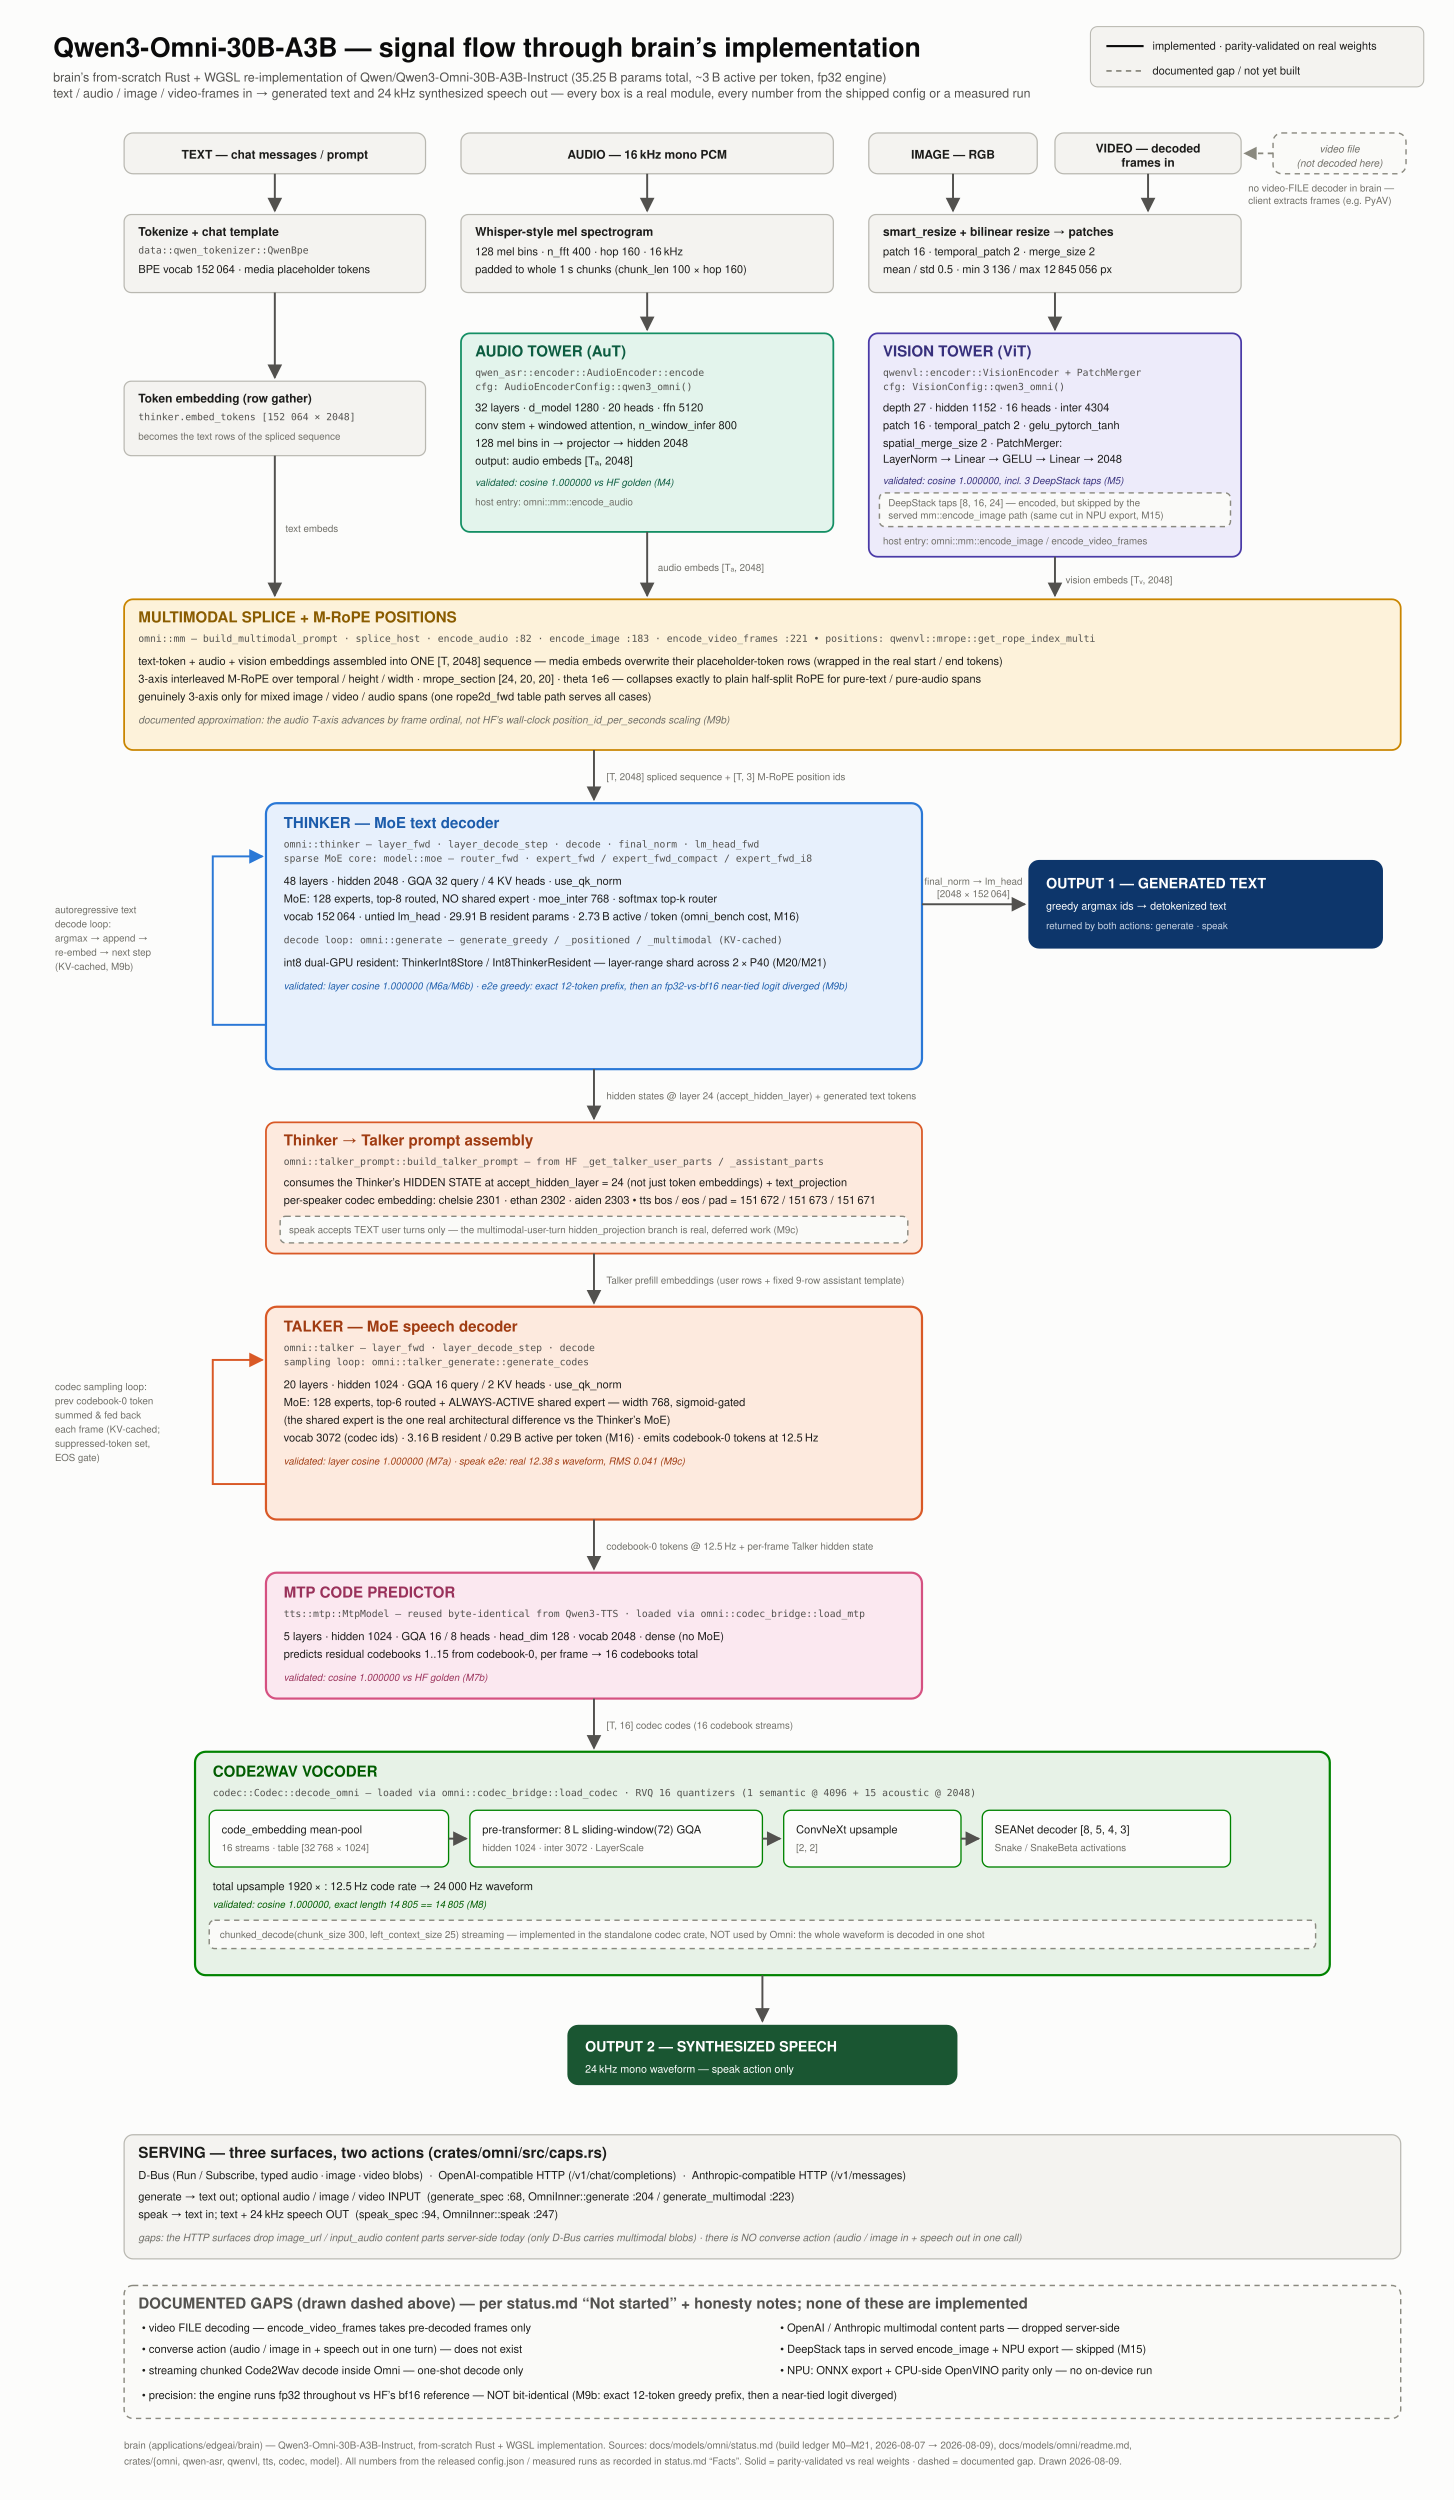
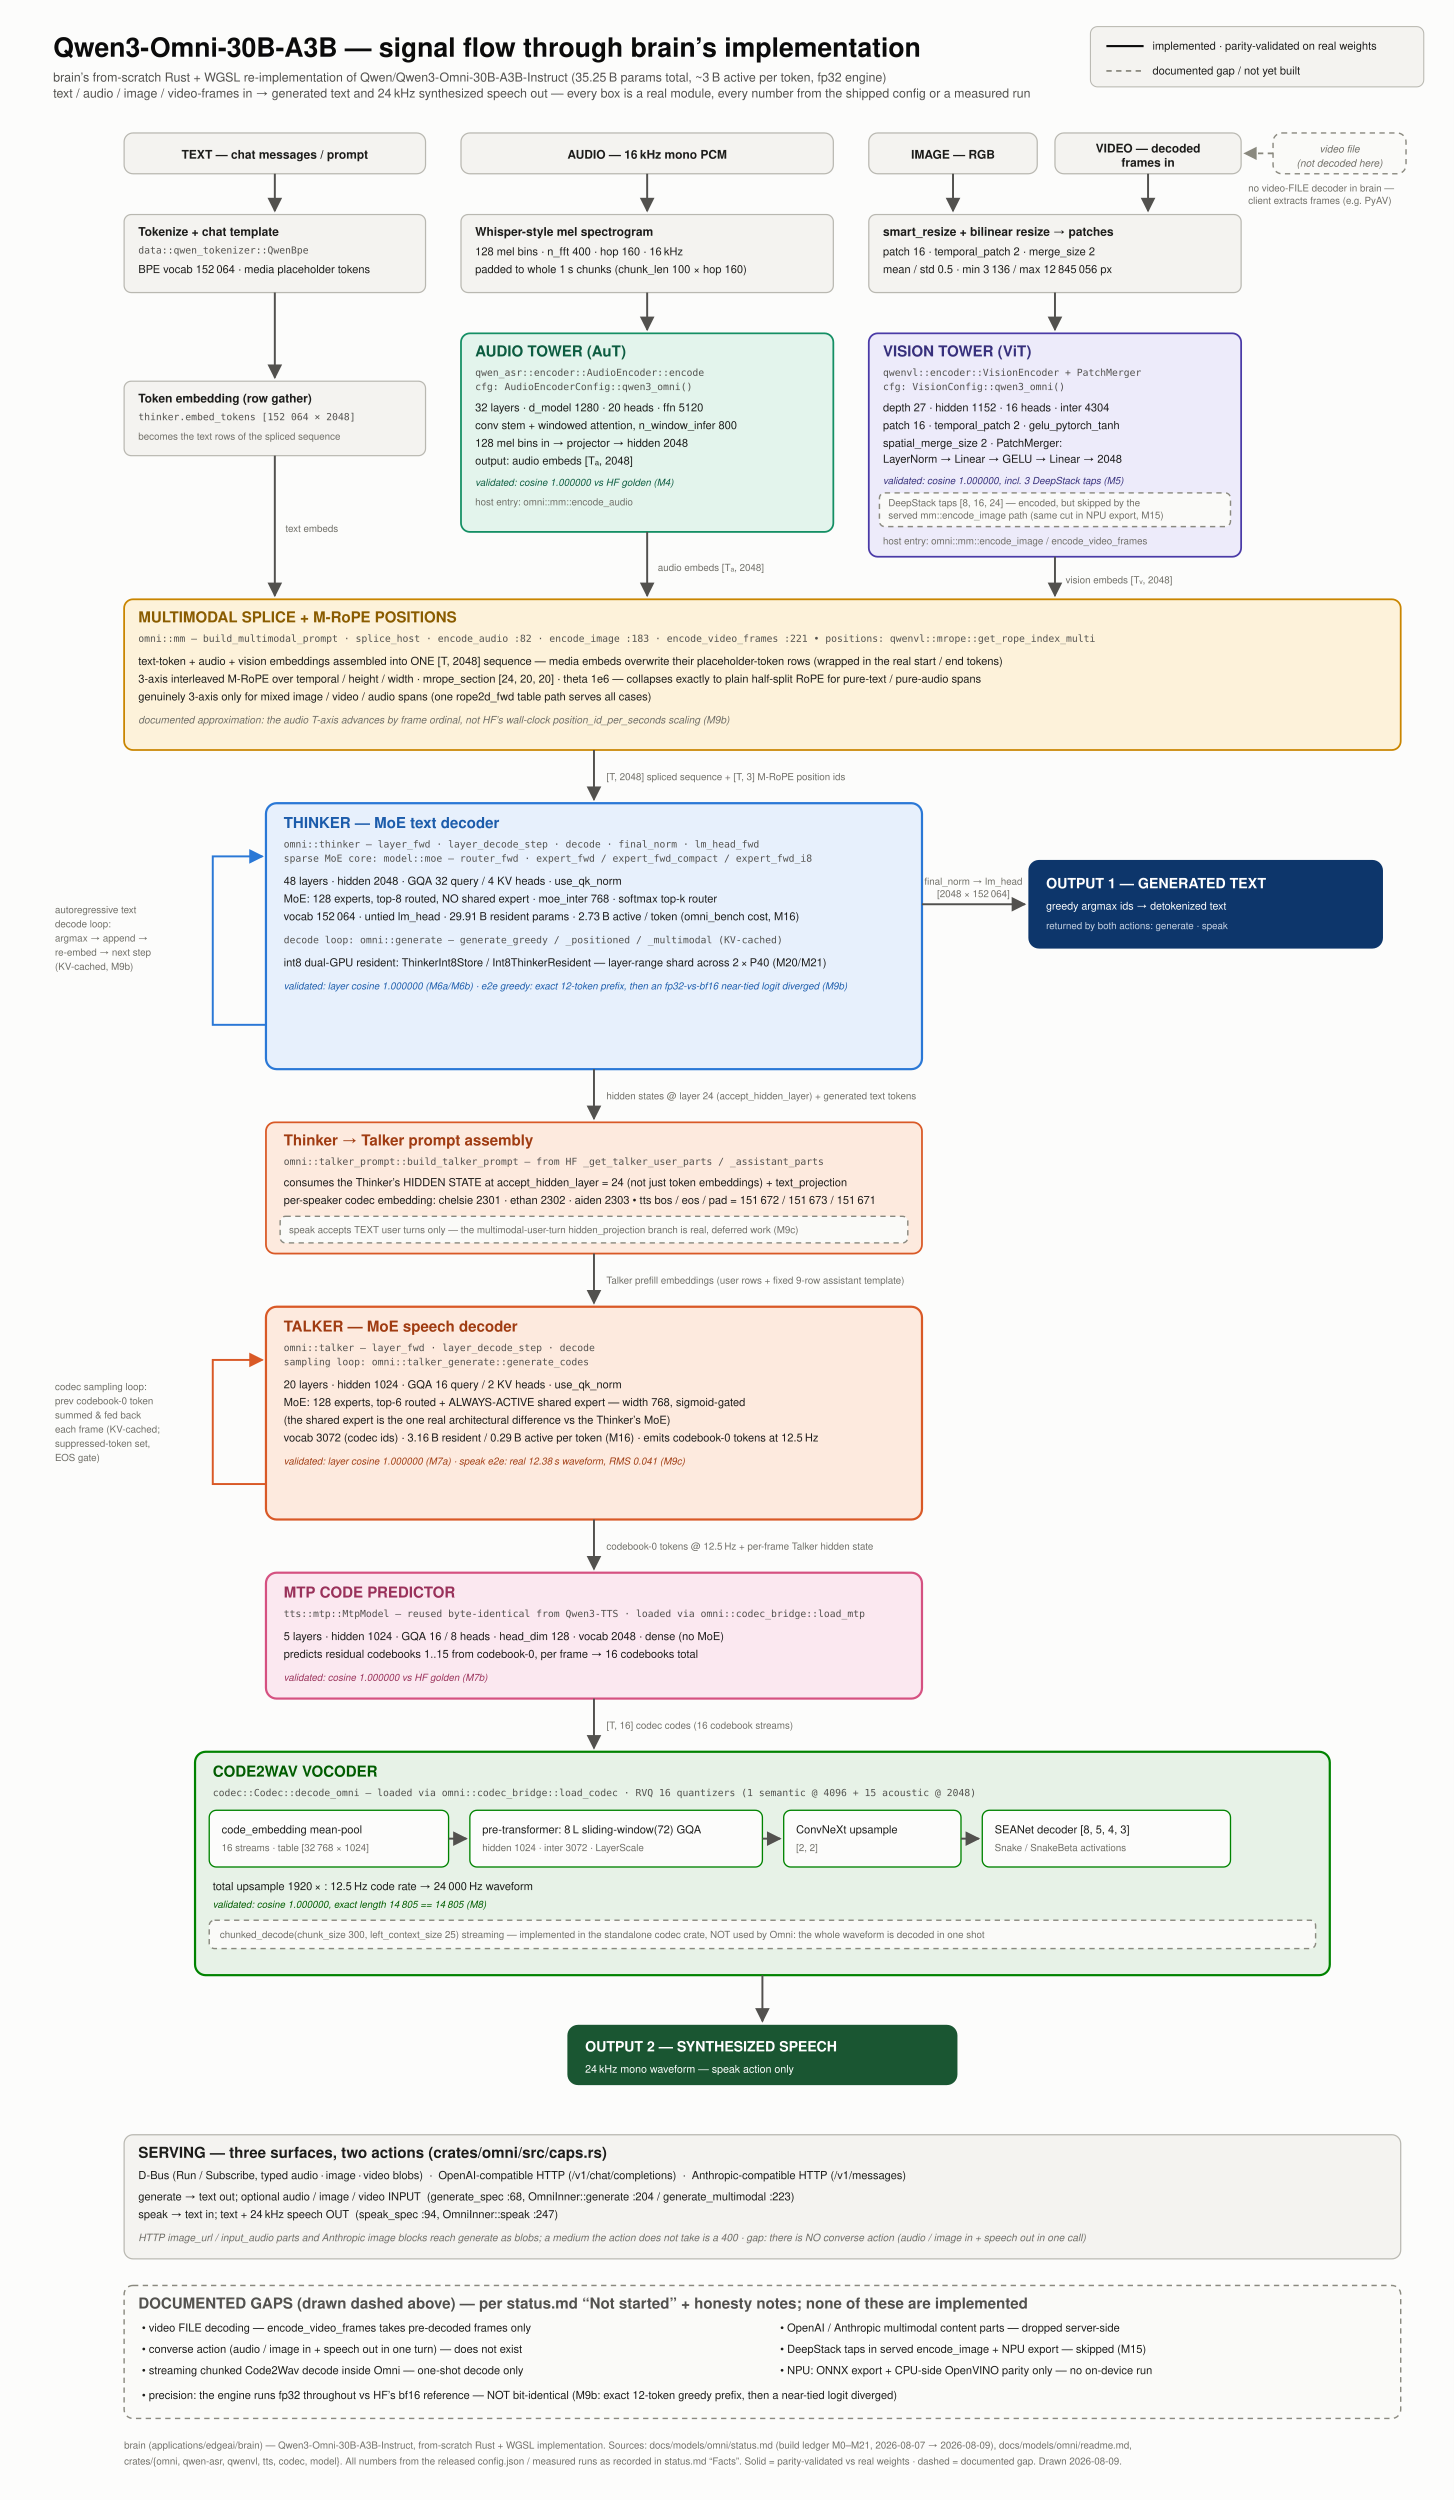
<svg xmlns="http://www.w3.org/2000/svg" width="1640" height="2820" viewBox="0 0 1640 2820" font-family="'Helvetica Neue',Helvetica,Arial,'DejaVu Sans',sans-serif">
  <defs>
    <marker id="arrGray" viewBox="0 0 10 10" refX="9" refY="5" markerWidth="7.5" markerHeight="7.5" orient="auto-start-reverse">
      <path d="M 0 0 L 10 5 L 0 10 z" fill="#52514e" />
    </marker>
    <marker id="arrBlue" viewBox="0 0 10 10" refX="9" refY="5" markerWidth="7.5" markerHeight="7.5" orient="auto-start-reverse">
      <path d="M 0 0 L 10 5 L 0 10 z" fill="#2a78d6" />
    </marker>
    <marker id="arrOrange" viewBox="0 0 10 10" refX="9" refY="5" markerWidth="7.5" markerHeight="7.5" orient="auto-start-reverse">
      <path d="M 0 0 L 10 5 L 0 10 z" fill="#d95926" />
    </marker>
    <marker id="arrDash" viewBox="0 0 10 10" refX="9" refY="5" markerWidth="7.5" markerHeight="7.5" orient="auto-start-reverse">
      <path d="M 0 0 L 10 5 L 0 10 z" fill="#8a897f" />
    </marker>
  </defs>
  <style>
    .title  { font-size: 30px; font-weight: 700; fill: #0b0b0b; }
    .sub    { font-size: 14px; fill: #52514e; }
    .h      { font-size: 17px; font-weight: 700; }
    .h2     { font-size: 13.5px; font-weight: 700; fill: #1c1c1a; }
    .t      { font-size: 12.5px; fill: #1c1c1a; }
    .m      { font-size: 11px; fill: #52514e; font-family: 'DejaVu Sans Mono','Menlo',monospace; }
    .s      { font-size: 11px; fill: #6f6e67; }
    .lab    { font-size: 11px; fill: #6f6e67; }
    .badge  { font-size: 11px; font-style: italic; }
    .gap    { font-size: 11px; fill: #6f6e67; }
    .gapi   { font-size: 11.5px; font-style: italic; fill: #6f6e67; }
    .outh   { font-size: 16px; font-weight: 700; fill: #ffffff; }
    .outt   { font-size: 12px; fill: #ffffff; }
    .outs   { font-size: 11px; fill: #c9d4e4; }
    .flow   { stroke: #52514e; stroke-width: 2.2; fill: none; marker-end: url(#arrGray); }
    .flowd  { stroke: #8a897f; stroke-width: 2; fill: none; stroke-dasharray: 6 5; marker-end: url(#arrDash); }
    .gapbox { fill: #fafaf8; stroke: #8a897f; stroke-width: 1.6; stroke-dasharray: 6 5; }
  </style>
  <rect x="0" y="0" width="1640" height="2820" fill="#fcfcfb" />
  <text class="title" x="60" y="64">Qwen3-Omni-30B-A3B — signal flow through brain’s implementation</text>
  <text class="sub" x="60" y="92">brain’s from-scratch Rust + WGSL re-implementation of Qwen/Qwen3-Omni-30B-A3B-Instruct (35.25 B params total, ~3 B active per token, fp32 engine)</text>
  <text class="sub" x="60" y="110">text / audio / image / video-frames in → generated text and 24 kHz synthesized speech out — every box is a real module, every number from the shipped config or a measured run</text>
  <rect x="1230" y="30" width="376" height="68" rx="8" fill="#f4f3f0" stroke="#b9b8b1" stroke-width="1.2" />
  <line x1="1248" y1="52" x2="1290" y2="52" stroke="#0b0b0b" stroke-width="2.4" />
  <text class="t" x="1300" y="56">implemented · parity-validated on real weights</text>
  <line x1="1248" y1="80" x2="1290" y2="80" stroke="#8a897f" stroke-width="2" stroke-dasharray="6 5" />
  <text class="t" x="1300" y="84">documented gap / not yet built</text>
  <g>
    <rect x="140" y="150" width="340" height="46" rx="10" fill="#f4f3f0" stroke="#b9b8b1" stroke-width="1.4" />
    <text class="h2" x="310" y="179" text-anchor="middle">TEXT — chat messages / prompt</text>
    <rect x="520" y="150" width="420" height="46" rx="10" fill="#f4f3f0" stroke="#b9b8b1" stroke-width="1.4" />
    <text class="h2" x="730" y="179" text-anchor="middle">AUDIO — 16 kHz mono PCM</text>
    <rect x="980" y="150" width="190" height="46" rx="10" fill="#f4f3f0" stroke="#b9b8b1" stroke-width="1.4" />
    <text class="h2" x="1075" y="179" text-anchor="middle">IMAGE — RGB</text>
    <rect x="1190" y="150" width="210" height="46" rx="10" fill="#f4f3f0" stroke="#b9b8b1" stroke-width="1.4" />
    <text class="h2" x="1295" y="172" text-anchor="middle">VIDEO — decoded</text>
    <text class="h2" x="1295" y="188" text-anchor="middle">frames in</text>
    <rect x="1436" y="150" width="150" height="46" rx="10" class="gapbox" />
    <text class="gapi" x="1511" y="172" text-anchor="middle">video file</text>
    <text class="gapi" x="1511" y="188" text-anchor="middle">(not decoded here)</text>
    <line x1="1436" y1="173" x2="1404" y2="173" class="flowd" />
    <text class="gap" x="1408" y="216">no video-FILE decoder in brain —</text>
    <text class="gap" x="1408" y="230">client extracts frames (e.g. PyAV)</text>
  </g>
  <line x1="310" y1="196" x2="310" y2="238" class="flow" />
  <line x1="730" y1="196" x2="730" y2="238" class="flow" />
  <line x1="1075" y1="196" x2="1075" y2="238" class="flow" />
  <line x1="1295" y1="196" x2="1295" y2="238" class="flow" />
  <g>
    <rect x="140" y="242" width="340" height="88" rx="8" fill="#f4f3f0" stroke="#b9b8b1" stroke-width="1.4" />
    <text class="h2" x="156" y="266">Tokenize + chat template</text>
    <text class="m" x="156" y="286">data::qwen_tokenizer::QwenBpe</text>
    <text class="t" x="156" y="308">BPE vocab 152 064 · media placeholder tokens</text>
    <rect x="520" y="242" width="420" height="88" rx="8" fill="#f4f3f0" stroke="#b9b8b1" stroke-width="1.4" />
    <text class="h2" x="536" y="266">Whisper-style mel spectrogram</text>
    <text class="t" x="536" y="288">128 mel bins · n_fft 400 · hop 160 · 16 kHz</text>
    <text class="t" x="536" y="308">padded to whole 1 s chunks (chunk_len 100 × hop 160)</text>
    <rect x="980" y="242" width="420" height="88" rx="8" fill="#f4f3f0" stroke="#b9b8b1" stroke-width="1.4" />
    <text class="h2" x="996" y="266">smart_resize + bilinear resize → patches</text>
    <text class="t" x="996" y="288">patch 16 · temporal_patch 2 · merge_size 2</text>
    <text class="t" x="996" y="308">mean / std 0.5 · min 3 136 / max 12 845 056 px</text>
  </g>
  <line x1="310" y1="330" x2="310" y2="426" class="flow" />
  <line x1="730" y1="330" x2="730" y2="372" class="flow" />
  <line x1="1190" y1="330" x2="1190" y2="372" class="flow" />
  <g>
    <rect x="140" y="430" width="340" height="84" rx="8" fill="#f4f3f0" stroke="#b9b8b1" stroke-width="1.4" />
    <text class="h2" x="156" y="454">Token embedding (row gather)</text>
    <text class="m" x="156" y="474">thinker.embed_tokens [152 064 × 2048]</text>
    <text class="s" x="156" y="496">becomes the text rows of the spliced sequence</text>
  </g>
  <g>
    <rect x="520" y="376" width="420" height="224" rx="10" fill="#e3f4ec" stroke="#148f64" stroke-width="2" />
    <text class="h" x="536" y="402" fill="#0c5c40">AUDIO TOWER (AuT)</text>
    <text class="m" x="536" y="424">qwen_asr::encoder::AudioEncoder::encode</text>
    <text class="m" x="536" y="440">cfg: AudioEncoderConfig::qwen3_omni()</text>
    <text class="t" x="536" y="464">32 layers · d_model 1280 · 20 heads · ffn 5120</text>
    <text class="t" x="536" y="484">conv stem + windowed attention, n_window_infer 800</text>
    <text class="t" x="536" y="504">128 mel bins in → projector → hidden 2048</text>
    <text class="t" x="536" y="524">output: audio embeds [Tₐ, 2048]</text>
    <text class="badge" x="536" y="548" fill="#0c5c40">validated: cosine 1.000000 vs HF golden (M4)</text>
    <text class="s" x="536" y="570">host entry: omni::mm::encode_audio</text>
  </g>
  <g>
    <rect x="980" y="376" width="420" height="252" rx="10" fill="#edebfa" stroke="#4a3aa7" stroke-width="2" />
    <text class="h" x="996" y="402" fill="#37307c">VISION TOWER (ViT)</text>
    <text class="m" x="996" y="424">qwenvl::encoder::VisionEncoder + PatchMerger</text>
    <text class="m" x="996" y="440">cfg: VisionConfig::qwen3_omni()</text>
    <text class="t" x="996" y="464">depth 27 · hidden 1152 · 16 heads · inter 4304</text>
    <text class="t" x="996" y="484">patch 16 · temporal_patch 2 · gelu_pytorch_tanh</text>
    <text class="t" x="996" y="504">spatial_merge_size 2 · PatchMerger:</text>
    <text class="t" x="996" y="522">LayerNorm → Linear → GELU → Linear → 2048</text>
    <text class="badge" x="996" y="546" fill="#37307c">validated: cosine 1.000000, incl. 3 DeepStack taps (M5)</text>
    <rect x="992" y="556" width="396" height="38" rx="6" class="gapbox" />
    <text class="gap" x="1002" y="571">DeepStack taps [8, 16, 24] — encoded, but skipped by the</text>
    <text class="gap" x="1002" y="585">served mm::encode_image path (same cut in NPU export, M15)</text>
    <text class="s" x="996" y="614">host entry: omni::mm::encode_image / encode_video_frames</text>
  </g>
  <line x1="310" y1="514" x2="310" y2="672" class="flow" />
  <text class="lab" x="322" y="600">text embeds</text>
  <line x1="730" y1="600" x2="730" y2="672" class="flow" />
  <text class="lab" x="742" y="644">audio embeds [Tₐ, 2048]</text>
  <line x1="1190" y1="628" x2="1190" y2="672" class="flow" />
  <text class="lab" x="1202" y="658">vision embeds [Tᵥ, 2048]</text>
  <g>
    <rect x="140" y="676" width="1440" height="170" rx="10" fill="#fdf2da" stroke="#c98500" stroke-width="2" />
    <text class="h" x="156" y="702" fill="#8a5c00">MULTIMODAL SPLICE + M-RoPE POSITIONS</text>
    <text class="m" x="156" y="724">omni::mm — build_multimodal_prompt · splice_host · encode_audio :82 · encode_image :183 · encode_video_frames :221 • positions: qwenvl::mrope::get_rope_index_multi</text>
    <text class="t" x="156" y="750">text-token + audio + vision embeddings assembled into ONE [T, 2048] sequence — media embeds overwrite their placeholder-token rows (wrapped in the real start / end tokens)</text>
    <text class="t" x="156" y="770">3-axis interleaved M-RoPE over temporal / height / width · mrope_section [24, 20, 20] · theta 1e6 — collapses exactly to plain half-split RoPE for pure-text / pure-audio spans</text>
    <text class="t" x="156" y="790">genuinely 3-axis only for mixed image / video / audio spans (one rope2d_fwd table path serves all cases)</text>
    <text class="gapi" x="156" y="816">documented approximation: the audio T-axis advances by frame ordinal, not HF’s wall-clock position_id_per_seconds scaling (M9b)</text>
  </g>
  <line x1="670" y1="846" x2="670" y2="902" class="flow" />
  <text class="lab" x="684" y="880">[T, 2048] spliced sequence + [T, 3] M-RoPE position ids</text>
  <g>
    <rect x="300" y="906" width="740" height="300" rx="12" fill="#e7f0fc" stroke="#2a78d6" stroke-width="2.5" />
    <text class="h" x="320" y="934" fill="#1c5cab">THINKER — MoE text decoder</text>
    <text class="m" x="320" y="956">omni::thinker — layer_fwd · layer_decode_step · decode · final_norm · lm_head_fwd</text>
    <text class="m" x="320" y="972">sparse MoE core: model::moe — router_fwd · expert_fwd / expert_fwd_compact / expert_fwd_i8</text>
    <text class="t" x="320" y="998">48 layers · hidden 2048 · GQA 32 query / 4 KV heads · use_qk_norm</text>
    <text class="t" x="320" y="1018">MoE: 128 experts, top-8 routed, NO shared expert · moe_inter 768 · softmax top-k router</text>
    <text class="t" x="320" y="1038">vocab 152 064 · untied lm_head · 29.91 B resident params · 2.73 B active / token (omni_bench cost, M16)</text>
    <text class="m" x="320" y="1064">decode loop: omni::generate — generate_greedy / _positioned / _multimodal (KV-cached)</text>
    <text class="t" x="320" y="1090">int8 dual-GPU resident: ThinkerInt8Store / Int8ThinkerResident — layer-range shard across 2 × P40 (M20/M21)</text>
    <text class="badge" x="320" y="1116" fill="#1c5cab">validated: layer cosine 1.000000 (M6a/M6b) · e2e greedy: exact 12-token prefix, then an fp32-vs-bf16 near-tied logit diverged (M9b)</text>
  </g>
  <path d="M 300 1156 L 240 1156 L 240 966 L 296 966" fill="none" stroke="#2a78d6" stroke-width="2.2" marker-end="url(#arrBlue)" />
  <text class="lab" x="62" y="1030">autoregressive text</text>
  <text class="lab" x="62" y="1046">decode loop:</text>
  <text class="lab" x="62" y="1062">argmax → append →</text>
  <text class="lab" x="62" y="1078">re-embed → next step</text>
  <text class="lab" x="62" y="1094">(KV-cached, M9b)</text>
  <line x1="1040" y1="1020" x2="1156" y2="1020" class="flow" />
  <text class="lab" x="1098" y="998" text-anchor="middle">final_norm → lm_head</text>
  <text class="lab" x="1098" y="1012" text-anchor="middle">[2048 × 152 064]</text>
  <g>
    <rect x="1160" y="970" width="400" height="100" rx="12" fill="#0d366b" />
    <text class="outh" x="1180" y="1002">OUTPUT 1 — GENERATED TEXT</text>
    <text class="outt" x="1180" y="1026">greedy argmax ids → detokenized text</text>
    <text class="outs" x="1180" y="1048">returned by both actions: generate · speak</text>
  </g>
  <line x1="670" y1="1206" x2="670" y2="1262" class="flow" />
  <text class="lab" x="684" y="1240">hidden states @ layer 24 (accept_hidden_layer) + generated text tokens</text>
  <g>
    <rect x="300" y="1266" width="740" height="148" rx="10" fill="#fdeade" stroke="#d95926" stroke-width="2" />
    <text class="h" x="320" y="1292" fill="#a03c12" font-size="15">Thinker → Talker prompt assembly</text>
    <text class="m" x="320" y="1314">omni::talker_prompt::build_talker_prompt — from HF _get_talker_user_parts / _assistant_parts</text>
    <text class="t" x="320" y="1338">consumes the Thinker’s HIDDEN STATE at accept_hidden_layer = 24 (not just token embeddings) + text_projection</text>
    <text class="t" x="320" y="1358">per-speaker codec embedding: chelsie 2301 · ethan 2302 · aiden 2303 • tts bos / eos / pad = 151 672 / 151 673 / 151 671</text>
    <rect x="316" y="1372" width="708" height="30" rx="6" class="gapbox" />
    <text class="gap" x="326" y="1391">speak accepts TEXT user turns only — the multimodal-user-turn hidden_projection branch is real, deferred work (M9c)</text>
  </g>
  <line x1="670" y1="1414" x2="670" y2="1470" class="flow" />
  <text class="lab" x="684" y="1448">Talker prefill embeddings (user rows + fixed 9-row assistant template)</text>
  <g>
    <rect x="300" y="1474" width="740" height="240" rx="12" fill="#fdeade" stroke="#d95926" stroke-width="2.5" />
    <text class="h" x="320" y="1502" fill="#a03c12">TALKER — MoE speech decoder</text>
    <text class="m" x="320" y="1524">omni::talker — layer_fwd · layer_decode_step · decode</text>
    <text class="m" x="320" y="1540">sampling loop: omni::talker_generate::generate_codes</text>
    <text class="t" x="320" y="1566">20 layers · hidden 1024 · GQA 16 query / 2 KV heads · use_qk_norm</text>
    <text class="t" x="320" y="1586">MoE: 128 experts, top-6 routed + ALWAYS-ACTIVE shared expert — width 768, sigmoid-gated</text>
    <text class="t" x="320" y="1606">(the shared expert is the one real architectural difference vs the Thinker’s MoE)</text>
    <text class="t" x="320" y="1626">vocab 3072 (codec ids) · 3.16 B resident / 0.29 B active per token (M16) · emits codebook-0 tokens at 12.5 Hz</text>
    <text class="badge" x="320" y="1652" fill="#a03c12">validated: layer cosine 1.000000 (M7a) · speak e2e: real 12.38 s waveform, RMS 0.041 (M9c)</text>
  </g>
  <path d="M 300 1674 L 240 1674 L 240 1534 L 296 1534" fill="none" stroke="#d95926" stroke-width="2.2" marker-end="url(#arrOrange)" />
  <text class="lab" x="62" y="1568">codec sampling loop:</text>
  <text class="lab" x="62" y="1584">prev codebook-0 token</text>
  <text class="lab" x="62" y="1600">summed &amp; fed back</text>
  <text class="lab" x="62" y="1616">each frame (KV-cached;</text>
  <text class="lab" x="62" y="1632">suppressed-token set,</text>
  <text class="lab" x="62" y="1648">EOS gate)</text>
  <line x1="670" y1="1714" x2="670" y2="1770" class="flow" />
  <text class="lab" x="684" y="1748">codebook-0 tokens @ 12.5 Hz + per-frame Talker hidden state</text>
  <g>
    <rect x="300" y="1774" width="740" height="142" rx="12" fill="#fbe8f0" stroke="#d55181" stroke-width="2.5" />
    <text class="h" x="320" y="1802" fill="#99315a">MTP CODE PREDICTOR</text>
    <text class="m" x="320" y="1824">tts::mtp::MtpModel — reused byte-identical from Qwen3-TTS · loaded via omni::codec_bridge::load_mtp</text>
    <text class="t" x="320" y="1850">5 layers · hidden 1024 · GQA 16 / 8 heads · head_dim 128 · vocab 2048 · dense (no MoE)</text>
    <text class="t" x="320" y="1870">predicts residual codebooks 1..15 from codebook-0, per frame → 16 codebooks total</text>
    <text class="badge" x="320" y="1896" fill="#99315a">validated: cosine 1.000000 vs HF golden (M7b)</text>
  </g>
  <line x1="670" y1="1916" x2="670" y2="1972" class="flow" />
  <text class="lab" x="684" y="1950">[T, 16] codec codes (16 codebook streams)</text>
  <g>
    <rect x="220" y="1976" width="1280" height="252" rx="12" fill="#e7f2e7" stroke="#008300" stroke-width="2.5" />
    <text class="h" x="240" y="2004" fill="#005c00">CODE2WAV VOCODER</text>
    <text class="m" x="240" y="2026">codec::Codec::decode_omni — loaded via omni::codec_bridge::load_codec · RVQ 16 quantizers (1 semantic @ 4096 + 15 acoustic @ 2048)</text>
    <rect x="236" y="2042" width="270" height="64" rx="8" fill="#fcfcfb" stroke="#008300" stroke-width="1.5" />
    <text class="t" x="250" y="2068">code_embedding mean-pool</text>
    <text class="s" x="250" y="2088">16 streams · table [32 768 × 1024]</text>
    <line x1="506" y1="2074" x2="526" y2="2074" class="flow" />
    <rect x="530" y="2042" width="330" height="64" rx="8" fill="#fcfcfb" stroke="#008300" stroke-width="1.5" />
    <text class="t" x="544" y="2068">pre-transformer: 8 L sliding-window(72) GQA</text>
    <text class="s" x="544" y="2088">hidden 1024 · inter 3072 · LayerScale</text>
    <line x1="860" y1="2074" x2="880" y2="2074" class="flow" />
    <rect x="884" y="2042" width="200" height="64" rx="8" fill="#fcfcfb" stroke="#008300" stroke-width="1.5" />
    <text class="t" x="898" y="2068">ConvNeXt upsample</text>
    <text class="s" x="898" y="2088">[2, 2]</text>
    <line x1="1084" y1="2074" x2="1104" y2="2074" class="flow" />
    <rect x="1108" y="2042" width="280" height="64" rx="8" fill="#fcfcfb" stroke="#008300" stroke-width="1.5" />
    <text class="t" x="1122" y="2068">SEANet decoder [8, 5, 4, 3]</text>
    <text class="s" x="1122" y="2088">Snake / SnakeBeta activations</text>
    <text class="t" x="240" y="2132">total upsample 1920 × : 12.5 Hz code rate → 24 000 Hz waveform</text>
    <text class="badge" x="240" y="2152" fill="#005c00">validated: cosine 1.000000, exact length 14 805 == 14 805 (M8)</text>
    <rect x="236" y="2166" width="1248" height="32" rx="6" class="gapbox" />
    <text class="gap" x="248" y="2186">chunked_decode(chunk_size 300, left_context_size 25) streaming — implemented in the standalone codec crate, NOT used by Omni: the whole waveform is decoded in one shot</text>
  </g>
  <line x1="860" y1="2228" x2="860" y2="2280" class="flow" />
  <g>
    <rect x="640" y="2284" width="440" height="68" rx="12" fill="#1a5632" />
    <text class="outh" x="660" y="2314">OUTPUT 2 — SYNTHESIZED SPEECH</text>
    <text class="outt" x="660" y="2338">24 kHz mono waveform — speak action only</text>
  </g>
  <g>
    <rect x="140" y="2408" width="1440" height="140" rx="10" fill="#f4f3f0" stroke="#b9b8b1" stroke-width="1.4" />
    <text class="h" x="156" y="2434" fill="#1c1c1a" font-size="15">SERVING — three surfaces, two actions (crates/omni/src/caps.rs)</text>
    <text class="t" x="156" y="2458">D-Bus (Run / Subscribe, typed audio · image · video blobs)  ·  OpenAI-compatible HTTP (/v1/chat/completions)  ·  Anthropic-compatible HTTP (/v1/messages)</text>
    <text class="t" x="156" y="2482">generate → text out; optional audio / image / video INPUT  (generate_spec :68, OmniInner::generate :204 / generate_multimodal :223)</text>
    <text class="t" x="156" y="2502">speak → text in; text + 24 kHz speech OUT  (speak_spec :94, OmniInner::speak :247)</text>
-     <text class="gapi" x="156" y="2528">gaps: the HTTP surfaces drop image_url / input_audio content parts server-side today (only D-Bus carries multimodal blobs) · there is NO converse action (audio / image in + speech out in one call)</text>
+     <text class="gapi" x="156" y="2528">HTTP image_url / input_audio parts and Anthropic image blocks reach generate as blobs; a medium the action does not take is a 400 · gap: there is NO converse action (audio / image in + speech out in one call)</text>
  </g>
  <g>
    <rect x="140" y="2578" width="1440" height="150" rx="10" class="gapbox" />
    <text class="h" x="156" y="2604" fill="#52514e" font-size="14">DOCUMENTED GAPS (drawn dashed above) — per status.md “Not started” + honesty notes; none of these are implemented</text>
    <text class="t" x="160" y="2630">• video FILE decoding — encode_video_frames takes pre-decoded frames only</text>
    <text class="t" x="160" y="2654">• converse action (audio / image in + speech out in one turn) — does not exist</text>
    <text class="t" x="160" y="2678">• streaming chunked Code2Wav decode inside Omni — one-shot decode only</text>
    <text class="t" x="880" y="2630">• OpenAI / Anthropic multimodal content parts — dropped server-side</text>
    <text class="t" x="880" y="2654">• DeepStack taps in served encode_image + NPU export — skipped (M15)</text>
    <text class="t" x="880" y="2678">• NPU: ONNX export + CPU-side OpenVINO parity only — no on-device run</text>
    <text class="t" x="160" y="2706">• precision: the engine runs fp32 throughout vs HF’s bf16 reference — NOT bit-identical (M9b: exact 12-token greedy prefix, then a near-tied logit diverged)</text>
  </g>
  <text class="s" x="140" y="2762">brain (applications/edgeai/brain) — Qwen3-Omni-30B-A3B-Instruct, from-scratch Rust + WGSL implementation. Sources: docs/models/omni/status.md (build ledger M0–M21, 2026-08-07 → 2026-08-09), docs/models/omni/readme.md,</text>
  <text class="s" x="140" y="2780">crates/{omni, qwen-asr, qwenvl, tts, codec, model}. All numbers from the released config.json / measured runs as recorded in status.md “Facts”. Solid = parity-validated vs real weights · dashed = documented gap. Drawn 2026-08-09.</text>
</svg>
